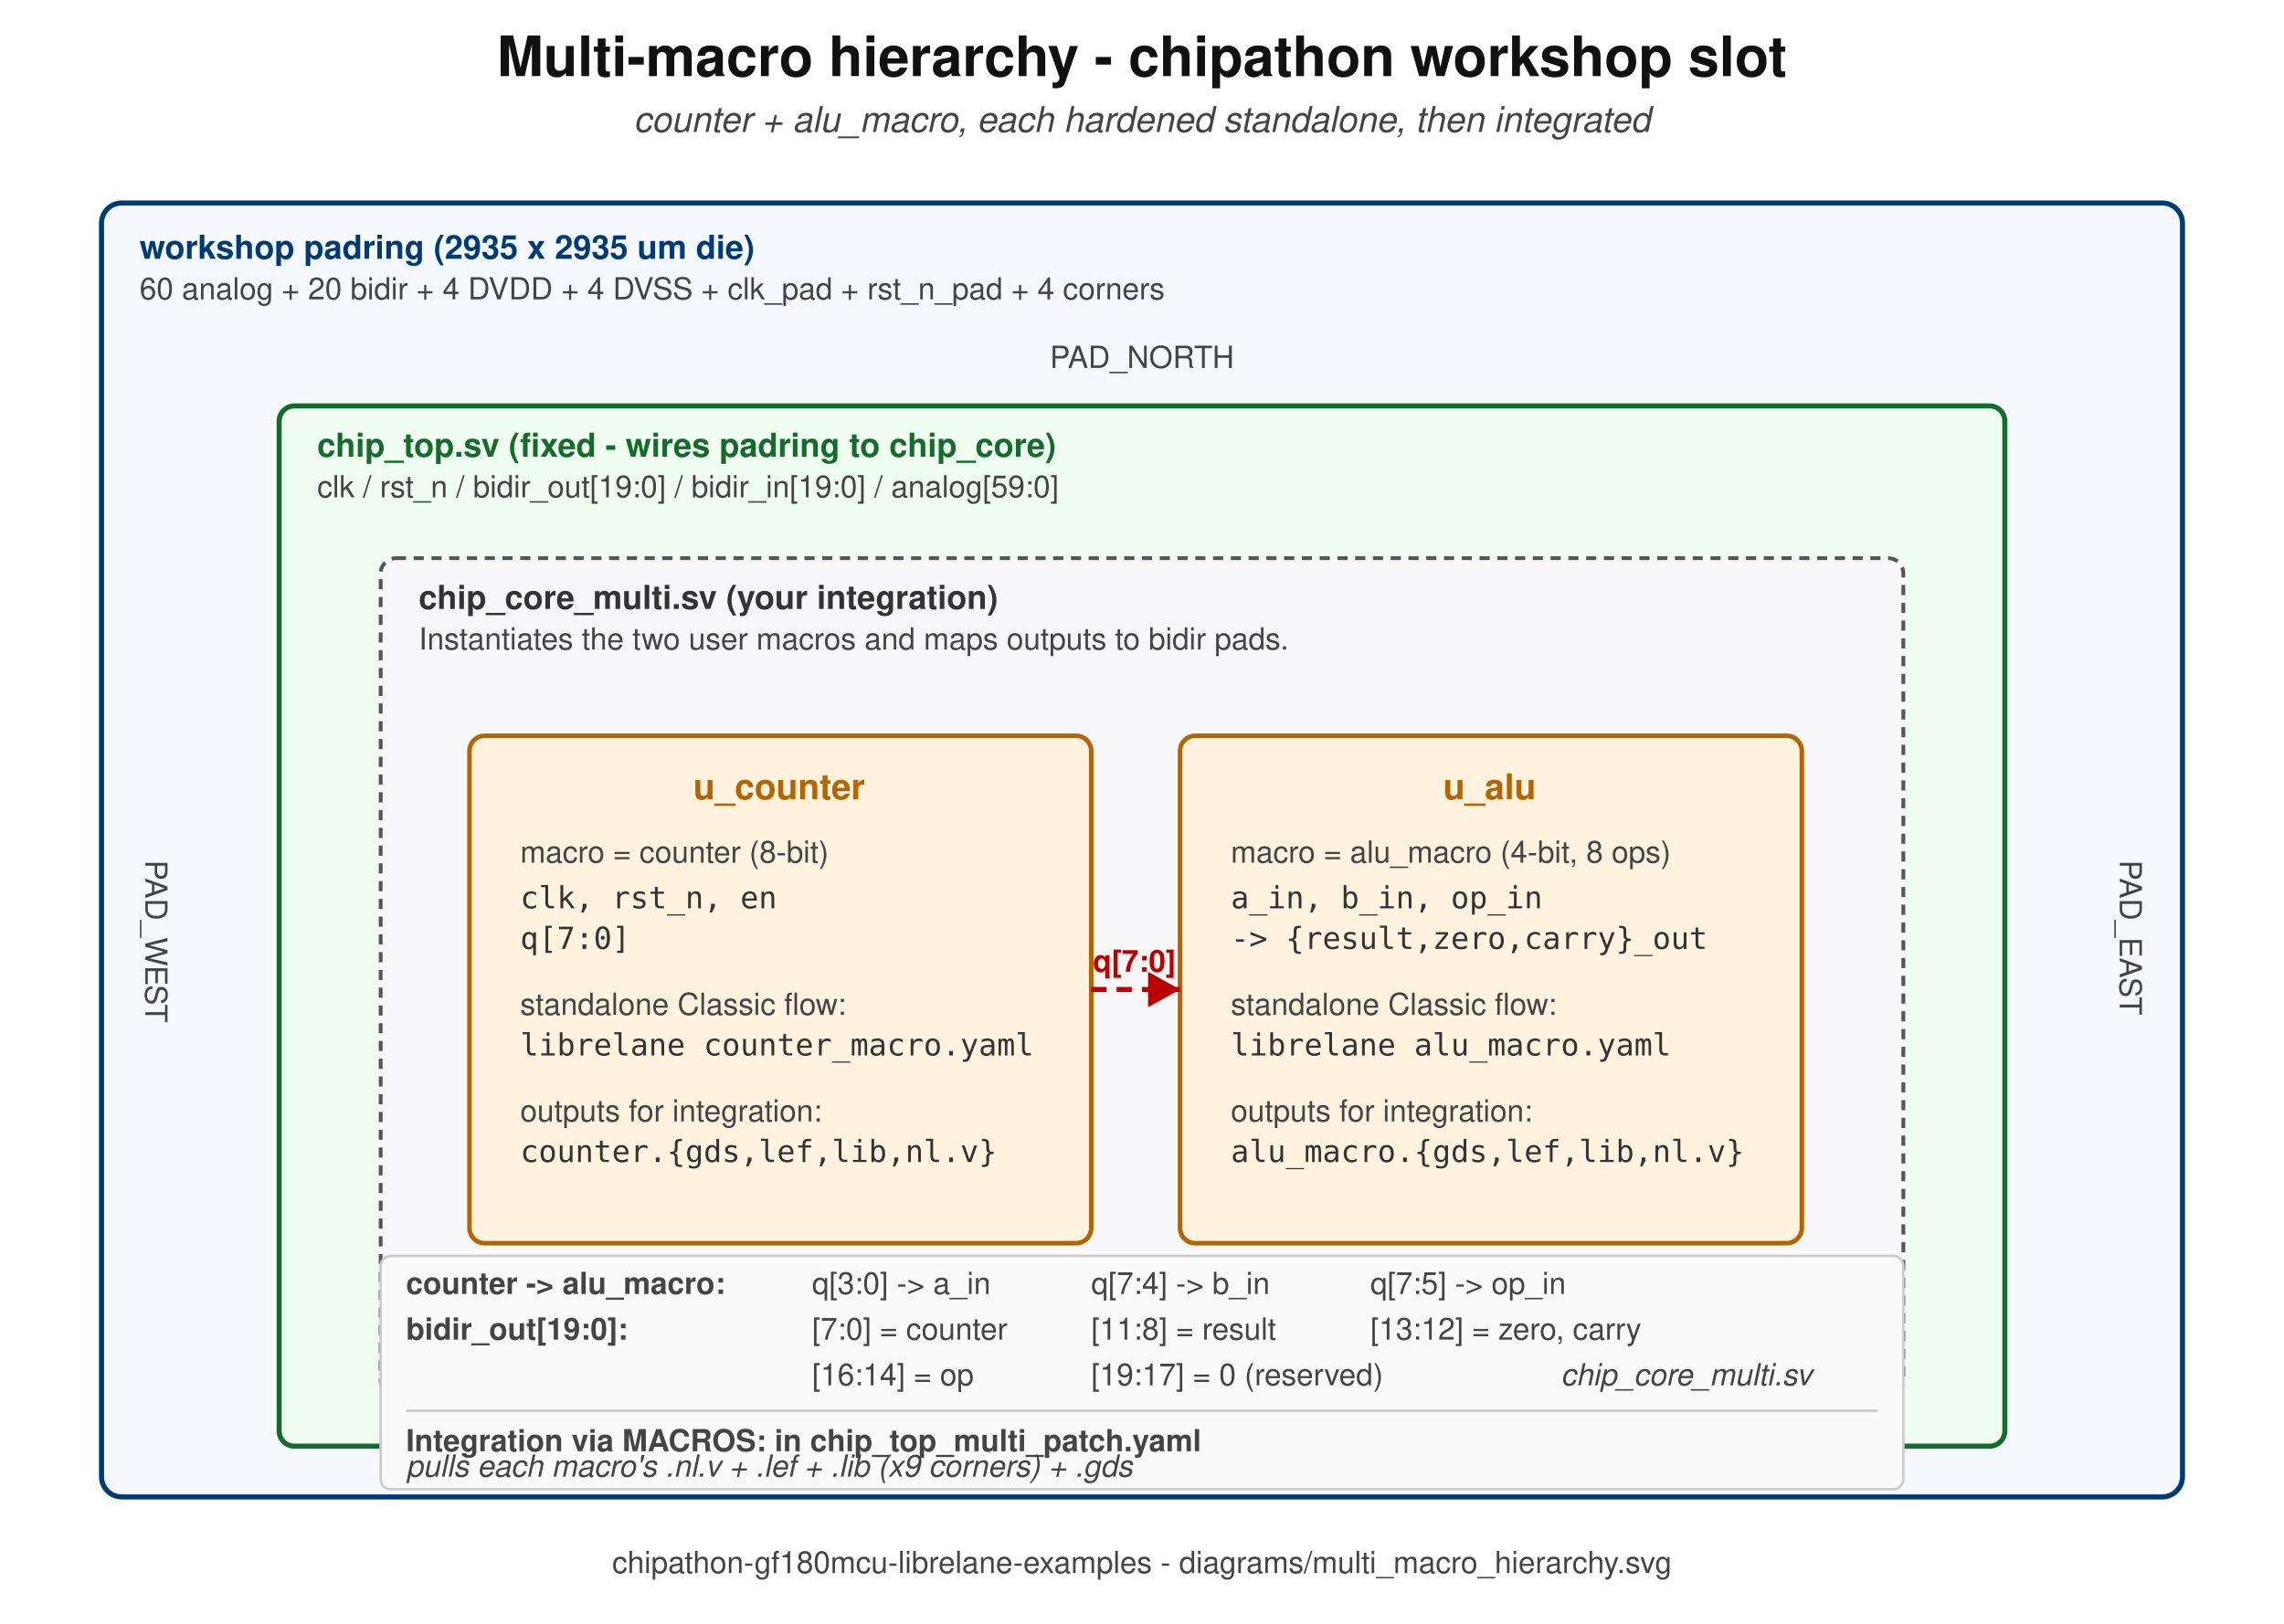
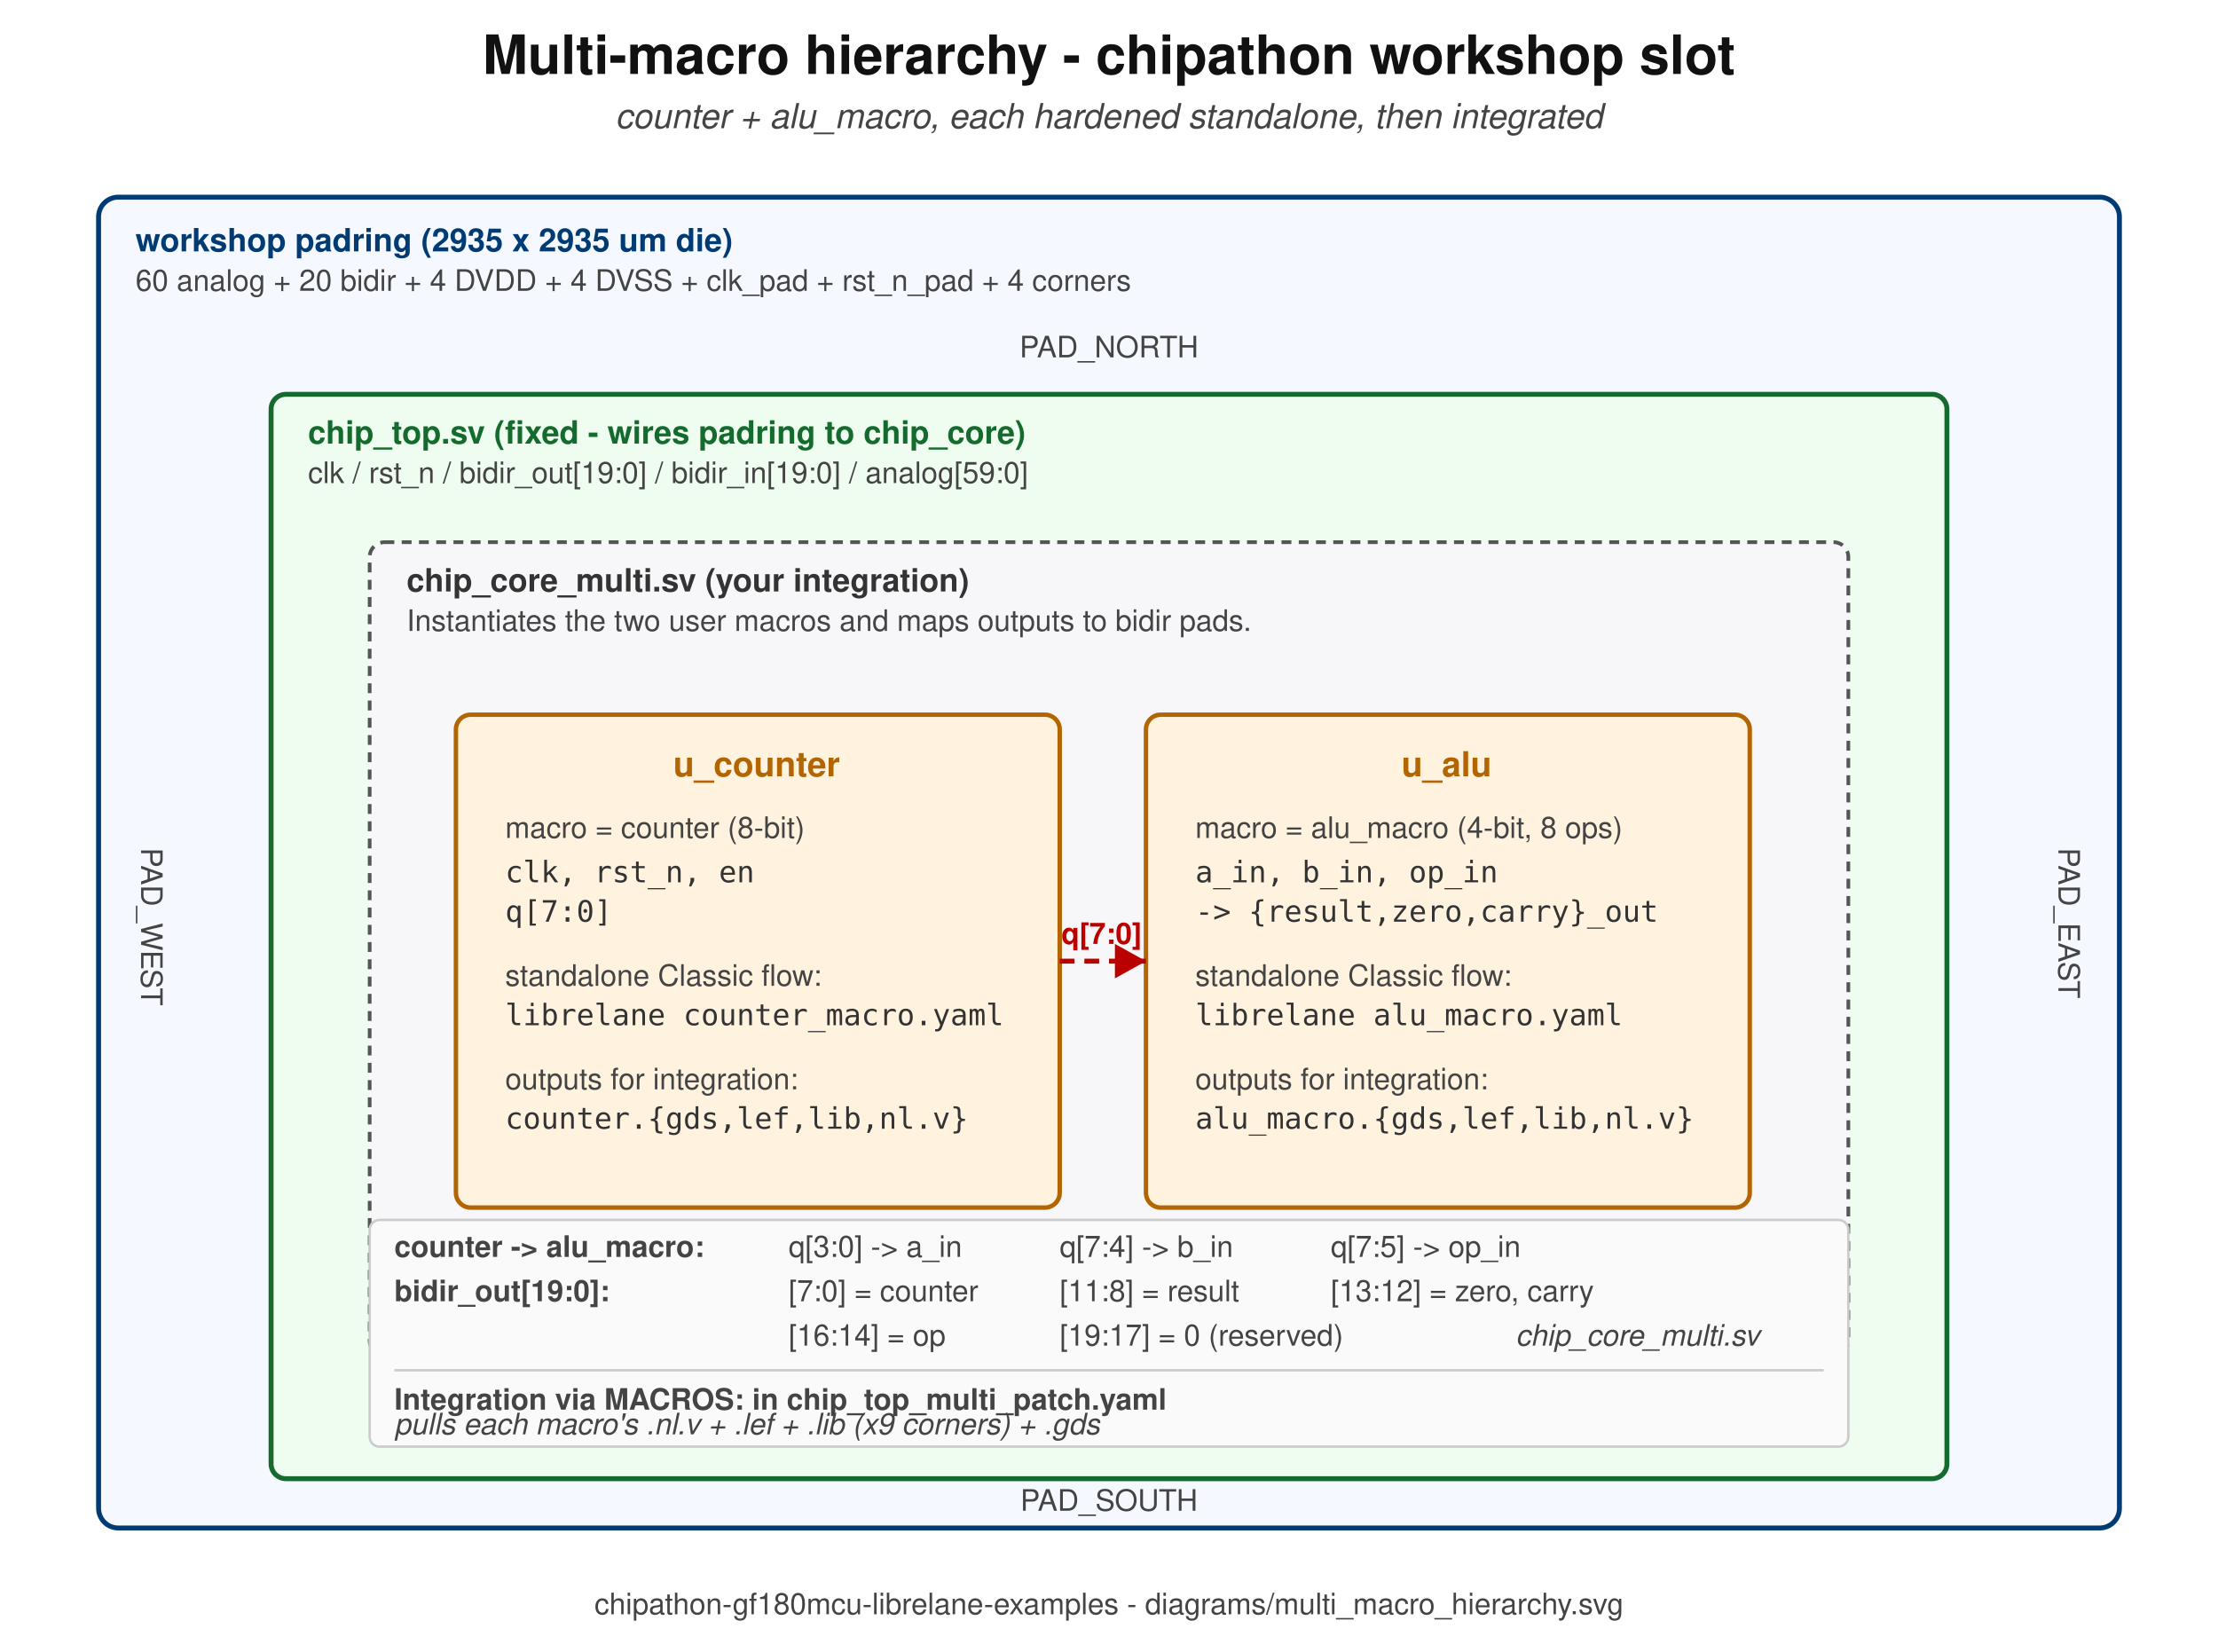
- <svg xmlns="http://www.w3.org/2000/svg" viewBox="0 0 900 640" font-family="Helvetica,Arial,sans-serif">
+ <svg xmlns="http://www.w3.org/2000/svg" viewBox="0 0 900 670" font-family="Helvetica,Arial,sans-serif">
  <style>
    .title      { font-size:22px; fill:#111; text-anchor:middle; font-weight:bold; }
    .subtitle   { font-size:14px; fill:#444; text-anchor:middle; font-style:italic; }
    .sect       { font-size:14px; fill:#111; font-weight:bold; }
    .kv         { font-size:12px; fill:#333; font-family:monospace; }
    .sub        { font-size:12px; fill:#444; }

    .padring-frame { fill:#f5f9ff; stroke:#003b73; stroke-width:2; }
    .padring-label { font-size:13px; fill:#003b73; font-weight:bold; }

    .chiptop-frame { fill:#eefdef; stroke:#156b2e; stroke-width:2; }
    .chiptop-label { font-size:13px; fill:#156b2e; font-weight:bold; }

    .core-frame    { fill:#f7f7f9; stroke:#555; stroke-width:1.5; stroke-dasharray:4,3; }
    .core-label    { font-size:13px; fill:#333; font-weight:bold; }

    .macro-frame   { fill:#fff3e0; stroke:#b26500; stroke-width:1.8; }
    .macro-label   { font-size:14px; fill:#b26500; font-weight:bold; text-anchor:middle; }

    .wire          { fill:none; stroke:#555; stroke-width:1.5; marker-end:url(#arrowhead); }
    .dataflow      { fill:none; stroke:#b00; stroke-width:2; stroke-dasharray:6,4; marker-end:url(#arrowhead-red); }
    .flow-note     { font-size:12px; fill:#b00; font-weight:bold; }
  </style>
  <defs>
    <marker id="arrowhead" viewBox="0 0 10 10" refX="9" refY="5" markerWidth="7" markerHeight="7" orient="auto">
      <path d="M0,0 L0,10 L9,5 z" fill="#555" />
    </marker>
    <marker id="arrowhead-red" viewBox="0 0 10 10" refX="9" refY="5" markerWidth="7" markerHeight="7" orient="auto">
      <path d="M0,0 L0,10 L9,5 z" fill="#b00" />
    </marker>
  </defs>
  <text class="title" x="450" y="30">Multi-macro hierarchy - chipathon workshop slot</text>
  <text class="subtitle" x="450" y="52">counter + alu_macro, each hardened standalone, then integrated</text>
-   <rect class="padring-frame" x="40" y="80" width="820" height="510" rx="8" />
+   <rect class="padring-frame" x="40" y="80" width="820" height="540" rx="8" />
  <text class="padring-label" x="55" y="102">workshop padring  (2935 x 2935 um die)</text>
  <text class="sub" x="55" y="118">60 analog + 20 bidir + 4 DVDD + 4 DVSS + clk_pad + rst_n_pad + 4 corners</text>
  <text class="sub" x="450" y="145" text-anchor="middle">PAD_NORTH</text>
-   <text class="sub" x="450" y="583" text-anchor="middle">PAD_SOUTH</text>
-   <text class="sub" x="60" y="345" writing-mode="tb" text-anchor="middle">PAD_WEST</text>
-   <text class="sub" x="838" y="345" writing-mode="tb" text-anchor="middle">PAD_EAST</text>
-   <rect class="chiptop-frame" x="110" y="160" width="680" height="410" rx="6" />
+   <text class="sub" x="450" y="613" text-anchor="middle">PAD_SOUTH</text>
+   <text class="sub" x="60" y="350" writing-mode="tb" text-anchor="middle">PAD_WEST</text>
+   <text class="sub" x="838" y="350" writing-mode="tb" text-anchor="middle">PAD_EAST</text>
+   <rect class="chiptop-frame" x="110" y="160" width="680" height="440" rx="6" />
  <text class="chiptop-label" x="125" y="180">chip_top.sv  (fixed - wires padring to chip_core)</text>
  <text class="sub" x="125" y="196">clk / rst_n / bidir_out[19:0] / bidir_in[19:0] / analog[59:0]</text>
  <rect class="core-frame" x="150" y="220" width="600" height="330" rx="6" />
  <text class="core-label" x="165" y="240">chip_core_multi.sv  (your integration)</text>
  <text class="sub" x="165" y="256">Instantiates the two user macros and maps outputs to bidir pads.</text>
  <rect class="macro-frame" x="185" y="290" width="245" height="200" rx="6" />
  <text class="macro-label" x="307" y="315">u_counter</text>
  <text class="sub" x="205" y="340">macro = counter (8-bit)</text>
  <text class="kv" x="205" y="358">clk, rst_n, en</text>
  <text class="kv" x="205" y="374">q[7:0]</text>
  <text class="sub" x="205" y="400">standalone Classic flow:</text>
  <text class="kv" x="205" y="416">librelane counter_macro.yaml</text>
  <text class="sub" x="205" y="442">outputs for integration:</text>
  <text class="kv" x="205" y="458">counter.{gds,lef,lib,nl.v}</text>
  <rect class="macro-frame" x="465" y="290" width="245" height="200" rx="6" />
  <text class="macro-label" x="587" y="315">u_alu</text>
  <text class="sub" x="485" y="340">macro = alu_macro (4-bit, 8 ops)</text>
  <text class="kv" x="485" y="358">a_in, b_in, op_in</text>
  <text class="kv" x="485" y="374">-&gt; {result,zero,carry}_out</text>
  <text class="sub" x="485" y="400">standalone Classic flow:</text>
  <text class="kv" x="485" y="416">librelane alu_macro.yaml</text>
  <text class="sub" x="485" y="442">outputs for integration:</text>
  <text class="kv" x="485" y="458">alu_macro.{gds,lef,lib,nl.v}</text>
  <path class="dataflow" d="M430,390 L465,390" />
  <text class="flow-note" x="447" y="383" text-anchor="middle" font-size="10">q[7:0]</text>
  <rect x="150" y="495" width="600" height="92" fill="#fafafa" stroke="#ccc" stroke-width="1" rx="4" />
  <text class="sub" x="160" y="510" font-weight="bold">counter -&gt; alu_macro:</text>
  <text class="sub" x="320" y="510">q[3:0] -&gt; a_in</text>
  <text class="sub" x="430" y="510">q[7:4] -&gt; b_in</text>
  <text class="sub" x="540" y="510">q[7:5] -&gt; op_in</text>
  <text class="sub" x="160" y="528" font-weight="bold">bidir_out[19:0]:</text>
  <text class="sub" x="320" y="528">[7:0]   = counter</text>
  <text class="sub" x="430" y="528">[11:8]  = result</text>
  <text class="sub" x="540" y="528">[13:12] = zero, carry</text>
  <text class="sub" x="320" y="546">[16:14] = op</text>
  <text class="sub" x="430" y="546">[19:17] = 0 (reserved)</text>
  <text class="sub" x="615" y="546" fill="#888" font-style="italic">chip_core_multi.sv</text>
  <line x1="160" y1="556" x2="740" y2="556" stroke="#ccc" stroke-width="1" />
  <text class="sub" x="160" y="572" font-weight="bold">Integration via MACROS: in chip_top_multi_patch.yaml</text>
  <text class="sub" x="160" y="582" font-style="italic" fill="#666">
    pulls each macro's .nl.v + .lef + .lib (x9 corners) + .gds
  </text>
-   <text class="sub" x="450" y="620" text-anchor="middle" fill="#777">
+   <text class="sub" x="450" y="655" text-anchor="middle" fill="#777">
    chipathon-gf180mcu-librelane-examples - diagrams/multi_macro_hierarchy.svg
  </text>
</svg>
